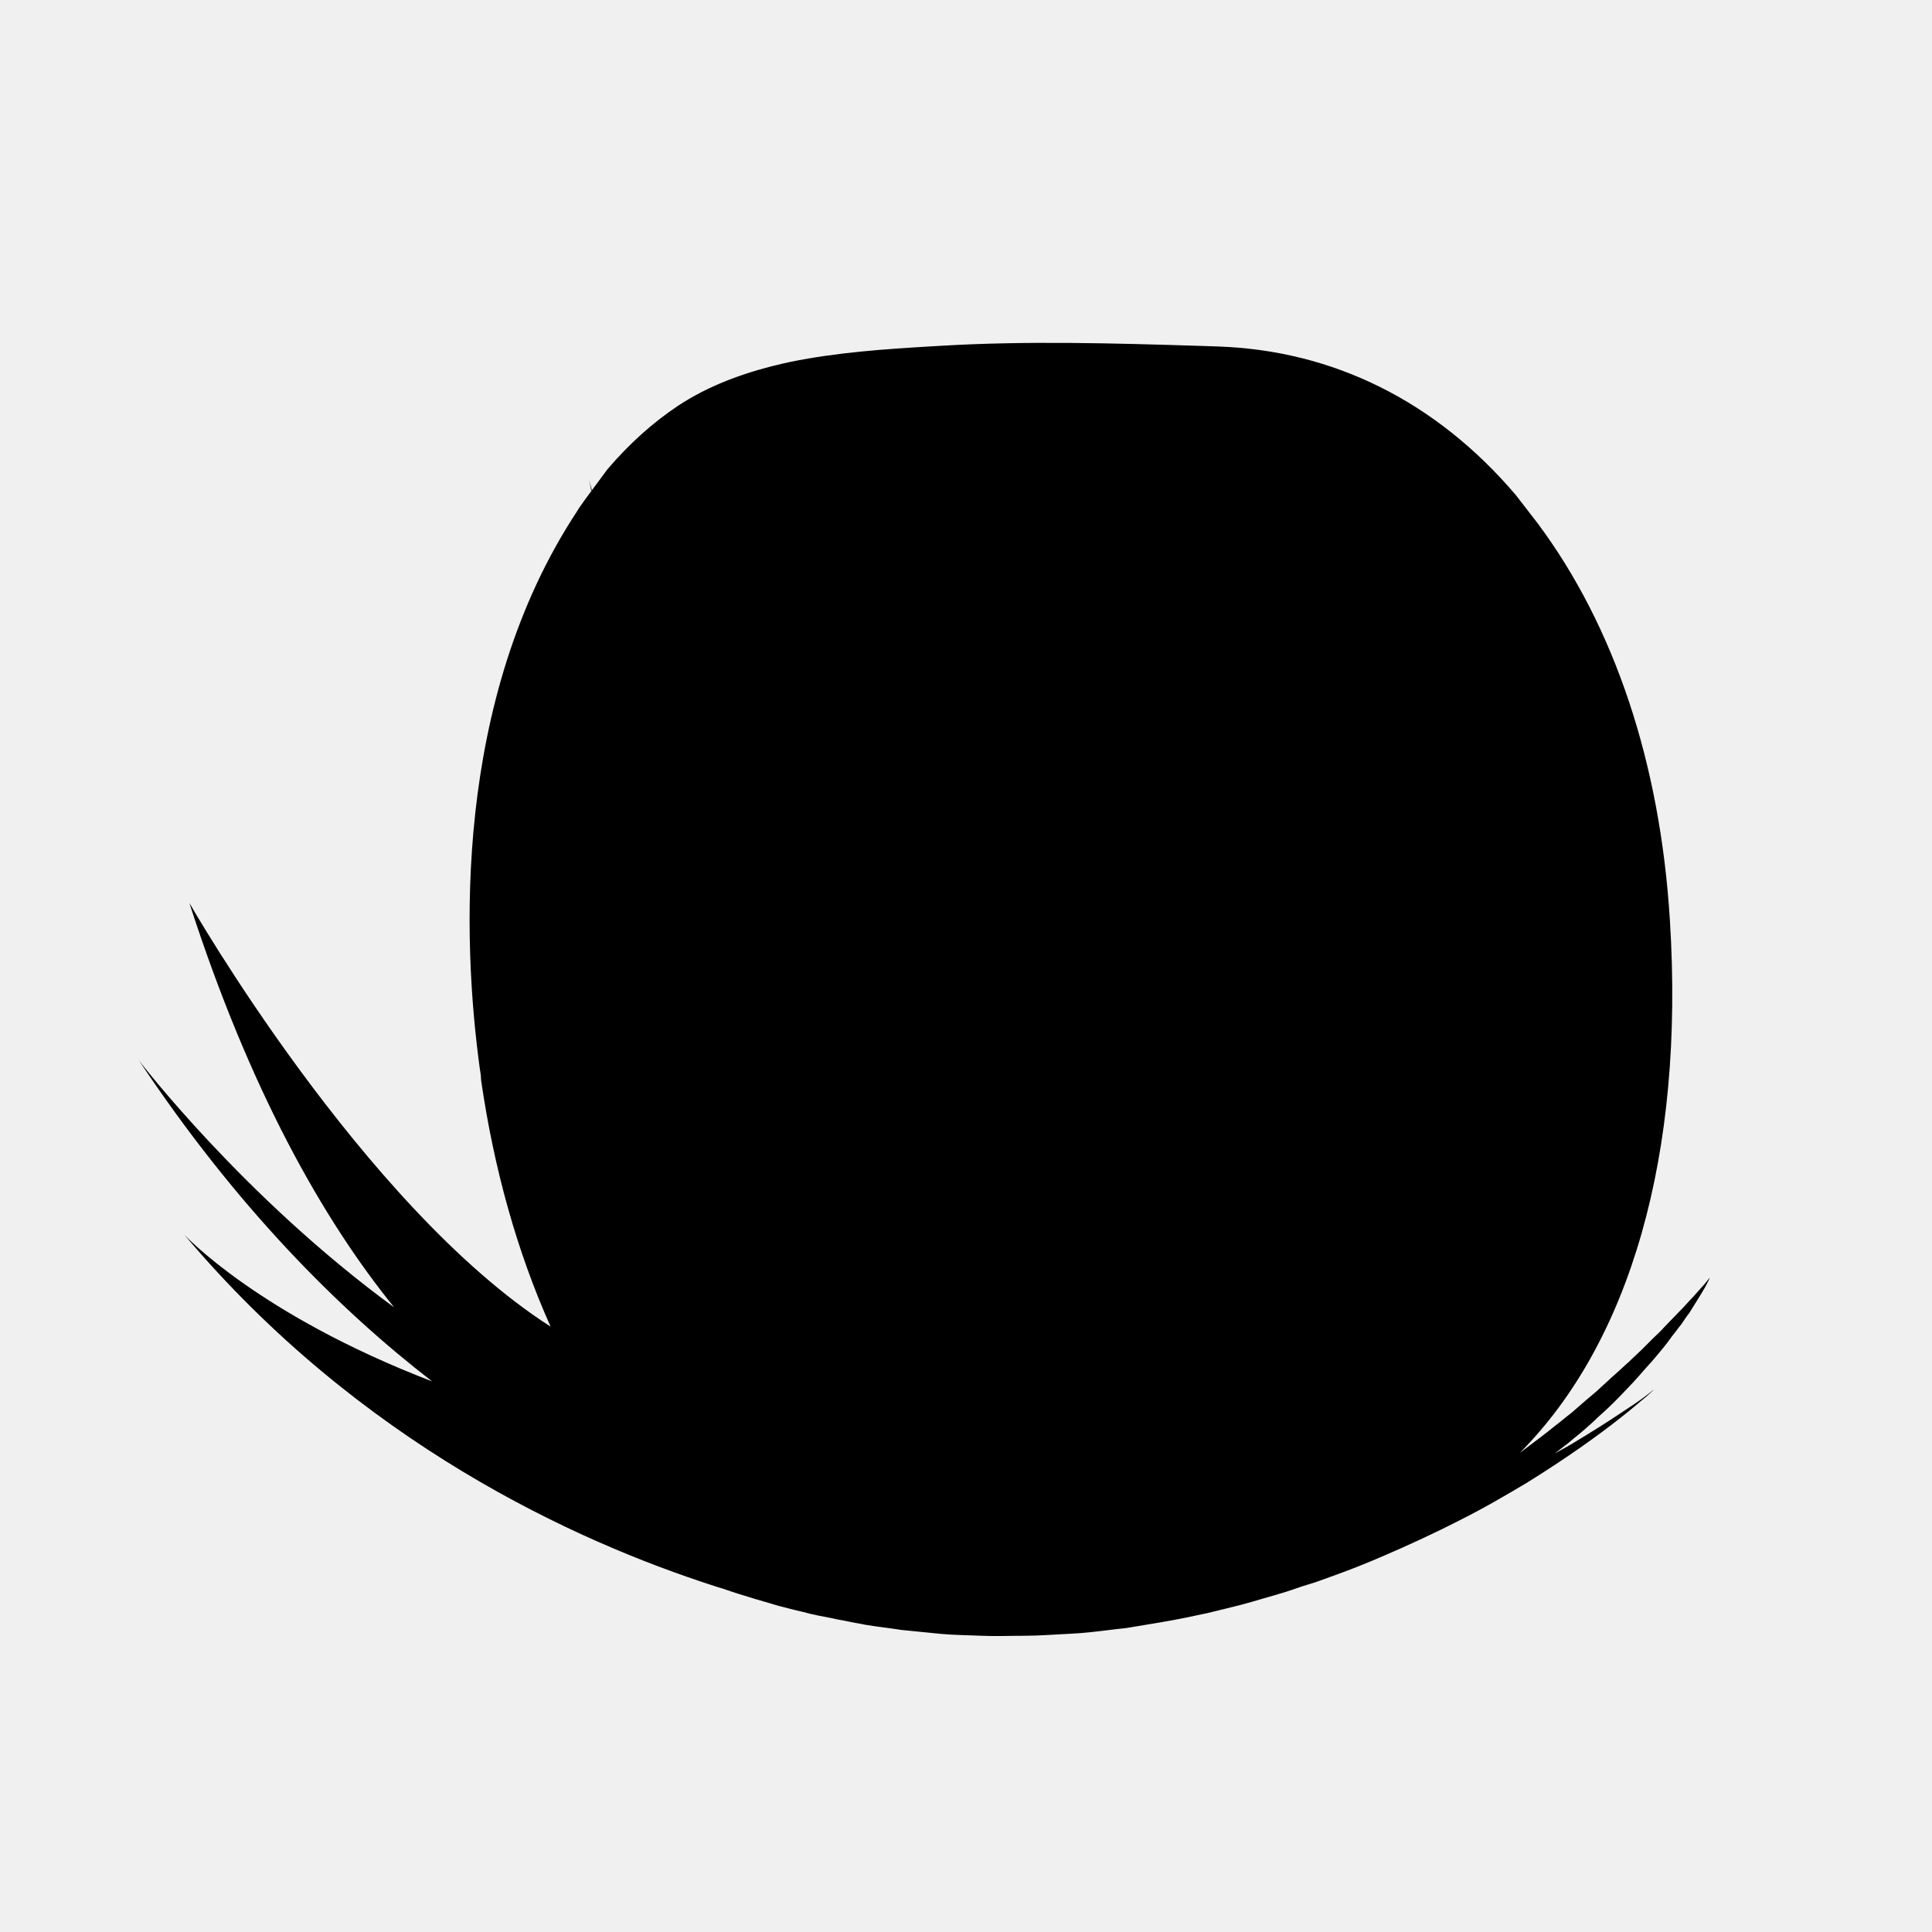
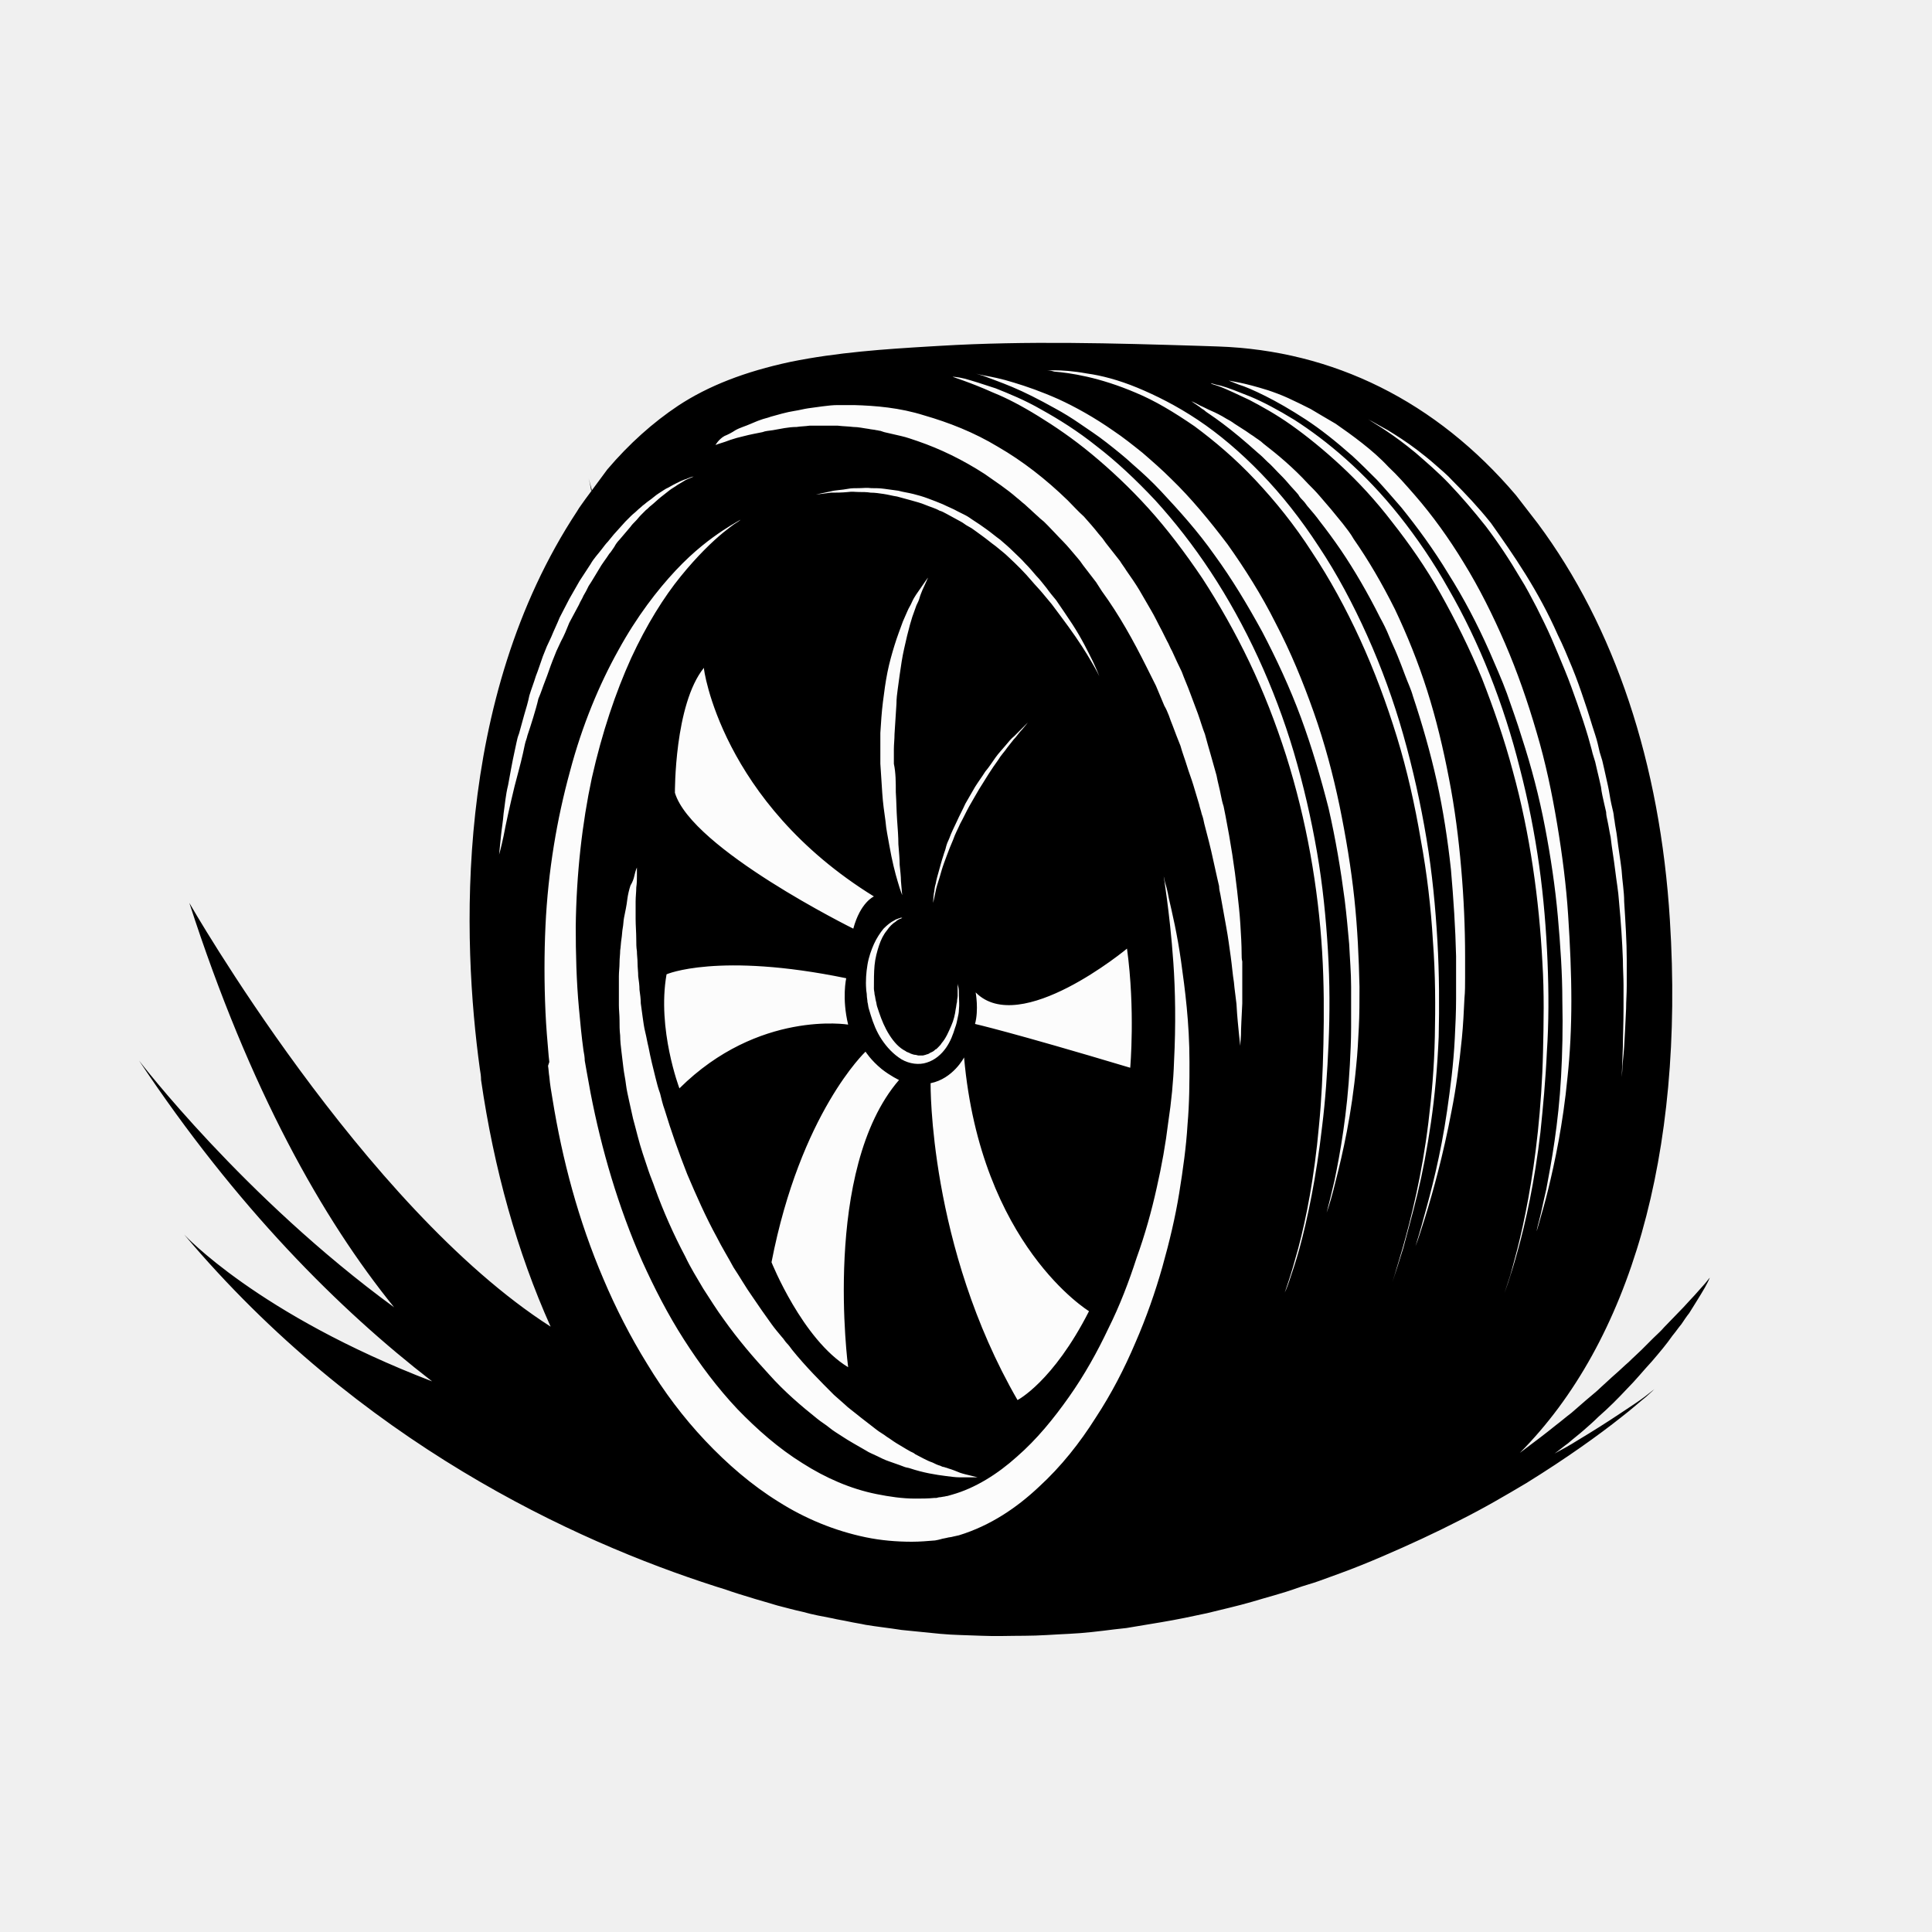
<svg xmlns="http://www.w3.org/2000/svg" version="1.1" x="0px" y="0px" viewBox="0 0 300 300" style="enable-background:new 0 0 300 300;" xml:space="preserve">
  <style type="text/css">
	.st0{display:none;}
	.st1{display:inline;}
	.st2{fill:#3F3F3F;}
	.st3{fill:#FCFCFC;}
	.st4{fill:#FFFFFF;}
</style>
-   <g id="Layer_1" className="st0">
+   <g id="Layer_1" class="st0">
</g>
  <g id="car">
</g>
  <g id="tire">
-     <path id="tire_1_" className="st3" d="M92.5,79.8c-0.4,0.6-0.8,1.2-1.2,1.8c-18.7,28.4-17.2,64.7-14.6,83.9c0.1,0.6,0.2,1.2,0.2,1.7   c2,13.4,5.5,25.9,10.5,37.1c7,19.8,44,44.4,44.9,44.6c0.8,0.2,1.7,0.3,2.5,0.4c1.7,0.3,3.6,0.5,5.4,0.8c1.9,0.2,3.8,0.3,5.9,0.5   c2,0.2,4.1,0.2,6.2,0.3c2.1,0.1,4.3,0,6.5,0c2.2,0,4.4-0.2,6.7-0.3c2.3-0.1,4.5-0.4,6.8-0.7l1.7-0.2l1.7-0.3   c1.2-0.2,2.3-0.4,3.5-0.5c2.3-0.4,4.6-0.9,6.9-1.3c2.3-0.6,4.6-1.1,6.9-1.7c2.3-0.7,4.5-1.2,6.7-2c1.1-0.4,2.2-0.7,3.3-1.1   c1.1-0.4,2.2-0.8,3.2-1.2c2.2-0.8,4.2-1.7,6.3-2.5c4.1-1.7,8-3.6,11.6-5.5c3.7-1.8,7-3.8,10.1-5.7c6.1-3.7,2.3-2.4,1.6-1.7   c-0.7,0.6-0.2-0.9-1-0.2c-0.7,0.6,0.1-0.9-0.7-0.3c-0.8,0.6,0.8-2.1,0-1.5c-1.5,1.3,1.3-2.8-0.2-1.6c-0.3,0.2-0.5,0.4-0.8,0.6   c16.5-16.7,24.8-44.9,22.6-80.2c-1.5-23.6-8.3-44.2-19.9-59.7l-3.3-4.2c-12.1-14.1-27.5-21.8-44.9-22.4l-2.9-0.1   c-12.7-0.4-25.9-0.8-38.9,0l-1.7,0.1c-6.5,0.4-13.9,0.9-20.9,2.3c-6.8,1.4-12.3,3.6-16.9,6.6c-3.8,2.5-7.4,5.8-10.7,9.6 M93,76.7   c0,0,0.2,0.6,0.5,1.7c0,0,0,0-0.1,0.1C93.2,77.3,93,76.7,93,76.7z M173.3,246.6c0.2,0,0.4-0.1,0.6-0.1l-0.2,0L173.3,246.6z" />
+     <path id="tire_1_" class="st3" d="M92.5,79.8c-0.4,0.6-0.8,1.2-1.2,1.8c-18.7,28.4-17.2,64.7-14.6,83.9c0.1,0.6,0.2,1.2,0.2,1.7   c2,13.4,5.5,25.9,10.5,37.1c7,19.8,44,44.4,44.9,44.6c0.8,0.2,1.7,0.3,2.5,0.4c1.7,0.3,3.6,0.5,5.4,0.8c1.9,0.2,3.8,0.3,5.9,0.5   c2,0.2,4.1,0.2,6.2,0.3c2.1,0.1,4.3,0,6.5,0c2.2,0,4.4-0.2,6.7-0.3c2.3-0.1,4.5-0.4,6.8-0.7l1.7-0.2l1.7-0.3   c1.2-0.2,2.3-0.4,3.5-0.5c2.3-0.4,4.6-0.9,6.9-1.3c2.3-0.6,4.6-1.1,6.9-1.7c2.3-0.7,4.5-1.2,6.7-2c1.1-0.4,2.2-0.7,3.3-1.1   c1.1-0.4,2.2-0.8,3.2-1.2c2.2-0.8,4.2-1.7,6.3-2.5c4.1-1.7,8-3.6,11.6-5.5c3.7-1.8,7-3.8,10.1-5.7c6.1-3.7,2.3-2.4,1.6-1.7   c-0.7,0.6-0.2-0.9-1-0.2c-0.7,0.6,0.1-0.9-0.7-0.3c-0.8,0.6,0.8-2.1,0-1.5c-1.5,1.3,1.3-2.8-0.2-1.6c-0.3,0.2-0.5,0.4-0.8,0.6   c16.5-16.7,24.8-44.9,22.6-80.2c-1.5-23.6-8.3-44.2-19.9-59.7l-3.3-4.2c-12.1-14.1-27.5-21.8-44.9-22.4l-2.9-0.1   c-12.7-0.4-25.9-0.8-38.9,0l-1.7,0.1c-6.5,0.4-13.9,0.9-20.9,2.3c-6.8,1.4-12.3,3.6-16.9,6.6c-3.8,2.5-7.4,5.8-10.7,9.6 M93,76.7   c0,0,0.2,0.6,0.5,1.7c0,0,0,0-0.1,0.1C93.2,77.3,93,76.7,93,76.7z M173.3,246.6c0.2,0,0.4-0.1,0.6-0.1l-0.2,0L173.3,246.6z" />
    <path id="tire_2_" d="M90.9,77.5c-0.4,0.6-0.9,1.2-1.3,1.9c-19.3,29.3-17.8,66.8-15.1,86.5c0.1,0.6,0.2,1.2,0.2,1.8   c2,13.8,5.6,26.7,10.8,38.3c-29.2-18.7-56.1-65.8-56.1-65.8c9.4,29.1,20.7,49.1,31.8,62.8c-23.4-17.1-39.6-38.3-39.6-38.3   c15.1,22.7,31,38.6,45.5,49.8c-27.1-10.4-38.5-22.8-38.5-22.8c27.2,32.3,60.6,47.6,82.4,54.6c0,0,0.6,0.2,1.6,0.5   c1.1,0.4,2.7,0.9,4.7,1.5c1,0.3,2.1,0.6,3.4,1c1.2,0.3,2.6,0.7,4,1c1.4,0.4,3,0.7,4.6,1c0.8,0.2,1.6,0.3,2.5,0.5   c0.9,0.2,1.7,0.3,2.6,0.5c1.8,0.3,3.7,0.5,5.6,0.8c1.9,0.2,4,0.4,6,0.6c2.1,0.2,4.2,0.2,6.4,0.3c2.2,0.1,4.4,0,6.7,0   c2.3,0,4.6-0.2,6.9-0.3c2.3-0.1,4.7-0.4,7.1-0.7l1.8-0.2l1.8-0.3c1.2-0.2,2.4-0.4,3.6-0.6c2.4-0.4,4.8-0.9,7.1-1.4   c2.4-0.6,4.7-1.1,7.1-1.8c2.3-0.7,4.7-1.3,6.9-2.1c1.1-0.4,2.3-0.7,3.4-1.1c1.1-0.4,2.2-0.8,3.3-1.2c2.2-0.8,4.4-1.7,6.5-2.6   c4.2-1.8,8.3-3.7,12-5.6c3.8-1.9,7.2-3.9,10.4-5.8c6.3-3.9,11.3-7.5,14.7-10.2c1.7-1.3,3-2.5,3.9-3.2c0.9-0.8,1.3-1.2,1.3-1.2   s-0.5,0.4-1.4,1.1c-0.9,0.7-2.3,1.6-4.1,2.8c-1.8,1.2-4,2.6-6.5,4.1c-1.1,0.7-2.2,1.3-3.5,2c0.7-0.5,1.4-1.1,2.1-1.6   c0.8-0.7,1.6-1.3,2.4-2c0.8-0.7,1.6-1.4,2.3-2.1c1.6-1.4,3-2.8,4.4-4.3c1.4-1.4,2.6-2.9,3.9-4.3c1.2-1.4,2.3-2.7,3.2-4   c0.5-0.6,0.9-1.2,1.4-1.8c0.4-0.6,0.8-1.2,1.2-1.7c0.7-1.1,1.3-2.1,1.8-2.9c1-1.6,1.4-2.6,1.4-2.6s-0.2,0.2-0.5,0.6   c-0.3,0.4-0.8,0.9-1.4,1.6c-0.6,0.7-1.4,1.5-2.2,2.4c-0.9,0.9-1.9,2-3,3.1c-0.5,0.6-1.1,1.1-1.7,1.7c-0.6,0.6-1.2,1.2-1.8,1.8   c-0.6,0.6-1.3,1.2-2,1.9c-0.7,0.6-1.4,1.3-2.1,1.9c-0.7,0.6-1.4,1.3-2.2,2c-0.7,0.7-1.5,1.3-2.3,2c-0.8,0.7-1.5,1.3-2.3,2   c-0.8,0.6-1.6,1.3-2.4,1.9c-1.6,1.3-3.2,2.5-4.8,3.7c-0.3,0.2-0.5,0.4-0.8,0.6c17.1-17.2,25.6-46.3,23.3-82.7   c-1.5-24.4-8.6-45.6-20.5-61.6l-3.4-4.4c-12.4-14.6-28.4-22.5-46.3-23.1l-3-0.1c-13.1-0.4-26.7-0.8-40.1,0l-1.7,0.1   c-6.7,0.4-14.3,0.9-21.6,2.4c-7,1.5-12.7,3.7-17.4,6.8c-3.9,2.6-7.6,5.9-11,9.9 M186.4,63c0.5,0.2,1,0.5,1.7,0.8   c0.7,0.3,1.5,0.7,2.3,1.2c0.4,0.2,0.9,0.5,1.3,0.8c0.5,0.3,0.9,0.6,1.4,0.9c0.5,0.3,1,0.7,1.5,1c0.5,0.4,1.1,0.7,1.6,1.2   c2.2,1.7,4.6,3.7,6.9,6.2c0.6,0.6,1.2,1.2,1.8,1.9c0.6,0.7,1.2,1.4,1.8,2.1c0.6,0.7,1.2,1.5,1.8,2.2c0.6,0.8,1.2,1.5,1.7,2.4   c2.3,3.3,4.4,6.9,6.4,10.9c1.9,4,3.6,8.2,5,12.6c1.4,4.4,2.5,9,3.4,13.7c0.9,4.6,1.5,9.3,1.9,14c0.4,4.6,0.6,9.2,0.6,13.6   c0,1.1,0,2.2,0,3.3c0,1.1,0,2.2-0.1,3.2c-0.1,2.1-0.2,4.2-0.4,6.2c-0.4,4-0.9,7.8-1.6,11.3c-1.3,6.9-2.9,12.6-4.1,16.5   c-0.6,1.9-1.1,3.5-1.5,4.5c-0.4,1-0.5,1.6-0.5,1.6s0.2-0.6,0.5-1.6c0.3-1,0.8-2.6,1.3-4.5c1.1-3.9,2.6-9.6,3.6-16.5   c0.5-3.5,1-7.2,1.2-11.3c0.1-2,0.2-4,0.2-6.2c0-1.1,0-2.1,0-3.2c0-1.1,0-2.2,0-3.3c-0.1-4.4-0.4-8.9-0.8-13.5   c-0.5-4.6-1.2-9.2-2.2-13.7c-1-4.5-2.3-9-3.7-13.2c-0.3-1.1-0.8-2.1-1.2-3.2c-0.4-1.1-0.8-2.1-1.2-3.1c-0.4-1-0.9-2-1.3-3   c-0.4-1-0.9-2-1.4-2.9c-1.9-3.8-4-7.4-6.1-10.5c-1.1-1.6-2.2-3.1-3.3-4.5c-0.5-0.7-1.1-1.4-1.7-2.1c-0.3-0.3-0.5-0.7-0.8-1   c-0.3-0.3-0.6-0.6-0.8-1c-0.5-0.6-1.1-1.2-1.6-1.8c-0.5-0.6-1.1-1.2-1.6-1.7c-0.5-0.5-1-1.1-1.6-1.6c-0.5-0.5-1-1-1.5-1.4   c-2-1.8-3.8-3.3-5.4-4.5c-0.8-0.6-1.5-1.1-2.1-1.5c-0.3-0.2-0.6-0.4-0.8-0.6c-0.3-0.2-0.5-0.3-0.7-0.5c-0.9-0.6-1.3-0.9-1.3-0.9   S185.5,62.5,186.4,63z M162.3,57.5c0.3,0,0.8,0,1.4,0c1.2,0,2.9,0.1,5.1,0.5c2.2,0.3,4.9,1,7.8,2.2c2.9,1.2,6.1,2.8,9.4,5   c3.3,2.2,6.6,5,9.8,8.3c3.2,3.3,6.2,7.1,9,11.4c2.8,4.2,5.3,8.9,7.5,13.8c2.2,4.9,4.1,10.1,5.6,15.4c1.5,5.3,2.7,10.7,3.6,16.1   c0.9,5.4,1.4,10.7,1.7,15.9c0.3,5.2,0.3,10.2,0.2,14.9c-0.2,4.7-0.6,9.2-1.2,13.3c-0.6,4.1-1.3,7.8-2.1,11.1   c-0.8,3.3-1.6,6.1-2.2,8.4c-0.7,2.3-1.3,4.1-1.7,5.3c-0.4,1.2-0.6,1.9-0.6,1.9s0.2-0.7,0.6-1.9c0.4-1.2,0.9-3,1.6-5.3   c1.3-4.6,3-11.3,4-19.5c0.5-4.1,0.9-8.5,1-13.3c0.1-4.7,0.1-9.7-0.3-14.9c-0.3-5.1-0.9-10.4-1.9-15.8c-0.9-5.3-2.1-10.7-3.7-15.9   c-1.6-5.2-3.5-10.3-5.7-15.1c-2.2-4.8-4.7-9.4-7.5-13.6c-2.7-4.2-5.7-7.9-8.8-11.2c-3.1-3.3-6.3-6-9.4-8.3c-3.2-2.2-6.2-4-9.1-5.2   c-2.8-1.2-5.4-2-7.6-2.5c-2.2-0.5-3.9-0.7-5.1-0.8C163.1,57.5,162.6,57.5,162.3,57.5c-0.3,0-0.5,0-0.5,0S162,57.5,162.3,57.5z    M152.8,58.3c1.1,0.2,2.7,0.5,4.6,1.1c2,0.6,4.3,1.4,7,2.6c2.6,1.2,5.5,2.8,8.5,4.9c1.5,1,3,2.2,4.5,3.4c1.5,1.3,3,2.6,4.5,4.1   c3,2.9,5.9,6.4,8.7,10.1c2.7,3.8,5.3,7.9,7.5,12.3c2.3,4.4,4.2,9,5.9,13.8c1.7,4.8,3,9.7,4,14.5c1,4.9,1.8,9.7,2.3,14.4   c0.5,4.7,0.7,9.3,0.8,13.7c0,2.2,0,4.3-0.1,6.3c-0.1,2-0.2,4-0.4,5.9c-0.7,7.6-2.1,13.7-3.2,18c-0.5,2.1-1,3.8-1.4,4.9   c-0.3,1.1-0.5,1.7-0.5,1.7s0.2-0.6,0.5-1.7c0.3-1.1,0.7-2.8,1.2-4.9c0.9-4.3,2-10.5,2.4-18c0.1-1.9,0.2-3.8,0.2-5.9   c0-2,0-4.1,0-6.3c0-2.2-0.2-4.4-0.3-6.6c-0.2-2.2-0.4-4.5-0.7-6.9c-0.6-4.6-1.4-9.4-2.5-14.2c-1.2-4.7-2.6-9.5-4.3-14.1   c-1.7-4.6-3.8-9.1-6-13.3c-2.3-4.2-4.7-8.2-7.4-11.9c-2.6-3.7-5.5-6.9-8.3-9.9c-1.4-1.5-2.8-2.8-4.3-4.1c-1.4-1.3-2.8-2.4-4.2-3.5   c-1.4-1.1-2.8-2-4.1-2.9c-1.3-0.9-2.6-1.7-3.9-2.4c-2.5-1.4-4.7-2.5-6.6-3.3c-1.9-0.8-3.4-1.3-4.4-1.7c-1-0.3-1.6-0.5-1.6-0.5   S151.7,58.1,152.8,58.3z M149.8,58.8c1.1,0.3,2.7,0.8,4.8,1.5c2,0.8,4.5,1.8,7.1,3.3c2.7,1.5,5.6,3.3,8.6,5.7   c3,2.3,6.1,5.2,9.1,8.4c3,3.3,5.9,7,8.6,11.1c5.4,8.2,9.9,17.9,12.9,28c1.5,5.1,2.7,10.3,3.6,15.5c0.9,5.2,1.4,10.3,1.7,15.3   c0.3,5,0.3,9.8,0.1,14.4c-0.2,4.6-0.5,8.9-1,12.9c-0.9,7.9-2.3,14.5-3.5,18.9c-0.6,2.2-1.2,3.9-1.6,5.1c-0.4,1.2-0.7,1.8-0.7,1.8   s0.2-0.6,0.6-1.8c0.4-1.2,0.9-2.9,1.5-5.1c1.2-4.5,2.5-11,3.2-18.9c0.4-4,0.6-8.3,0.7-12.8c0.1-4.6,0.1-9.4-0.2-14.3   c-0.6-9.9-2.4-20.4-5.6-30.5c-1.6-5-3.5-9.9-5.7-14.5c-2.2-4.6-4.7-9-7.3-13c-2.7-4-5.5-7.7-8.4-10.9c-2.9-3.2-5.9-6-8.8-8.4   c-2.9-2.4-5.7-4.3-8.3-5.9c-2.6-1.6-4.9-2.8-6.9-3.6c-2-0.9-3.6-1.5-4.7-1.9c-1.1-0.4-1.7-0.6-1.7-0.6S148.6,58.5,149.8,58.8z    M112.5,67.7c0.5-0.2,1.1-0.5,1.7-0.9c0.7-0.4,1.5-0.6,2.4-1c0.5-0.2,0.9-0.4,1.5-0.6c0.5-0.2,1.1-0.3,1.6-0.5   c1.1-0.3,2.4-0.7,3.7-0.9c0.7-0.1,1.4-0.3,2.1-0.4c0.7-0.1,1.5-0.2,2.2-0.3c0.8-0.1,1.6-0.2,2.4-0.2c0.8,0,1.6,0,2.5,0   c3.4,0.1,7.1,0.4,10.9,1.6c3.8,1.1,7.7,2.6,11.5,4.9c3.8,2.2,7.4,5,10.8,8.3c0.8,0.8,1.6,1.7,2.5,2.5c0.8,0.9,1.6,1.8,2.3,2.7   l0.6,0.7l0.5,0.7l1.1,1.4l1.1,1.4c0.3,0.5,0.7,1,1,1.5c0.7,1,1.4,2,2,3c0.6,1,1.2,2.1,1.8,3.1c0.6,1,1.1,2.1,1.7,3.2l0.8,1.6   c0.3,0.5,0.5,1.1,0.8,1.6c0.5,1.1,1,2.2,1.5,3.2c0.4,1.1,0.9,2.2,1.3,3.3c0.2,0.5,0.4,1.1,0.6,1.6c0.2,0.5,0.4,1.1,0.6,1.6   c0.4,1.1,0.7,2.2,1.1,3.2c0.3,1.1,0.6,2.2,0.9,3.2c0.3,1.1,0.6,2.1,0.9,3.2c0.2,1.1,0.5,2.1,0.7,3.2c0.1,0.5,0.2,1,0.4,1.6   c0.1,0.5,0.2,1,0.3,1.5c0.8,4.1,1.4,8,1.8,11.6c0.2,1.8,0.4,3.5,0.5,5.2c0.1,1.6,0.2,3.2,0.2,4.7c0,0.4,0,0.7,0.1,1.1   c0,0.4,0,0.7,0,1c0,0.7,0,1.3,0,2c0,1.3,0,2.4,0,3.5c-0.1,2.1-0.2,3.8-0.2,4.9c-0.1,1.1-0.1,1.7-0.1,1.7s-0.1-0.6-0.2-1.7   c-0.1-1.1-0.3-2.8-0.4-4.8c-0.1-1-0.3-2.2-0.4-3.4c-0.2-1.2-0.3-2.6-0.5-4c-0.2-1.4-0.4-3-0.7-4.6c-0.3-1.6-0.6-3.3-0.9-5   c-0.1-0.4-0.2-0.9-0.2-1.3c-0.1-0.4-0.2-0.9-0.3-1.3c-0.2-0.9-0.4-1.8-0.6-2.7c-0.4-1.9-0.9-3.8-1.4-5.7c-0.1-0.5-0.2-1-0.4-1.5   c-0.1-0.5-0.3-1-0.4-1.5c-0.3-1-0.6-2-0.9-3c-0.3-1-0.7-2-1-3c-0.3-1-0.7-2-1-3.1c-0.4-1-0.8-2-1.2-3.1c-0.2-0.5-0.4-1-0.6-1.6   c-0.2-0.5-0.4-1-0.7-1.5c-0.4-1-0.9-2.1-1.3-3.1c-0.5-1-1-2-1.5-3c-2-4-4.2-8-6.9-11.7c-0.3-0.5-0.6-0.9-0.9-1.4l-1-1.3l-1-1.3   l-0.5-0.7l-0.5-0.6c-0.7-0.8-1.4-1.7-2.2-2.5c-0.8-0.8-1.5-1.6-2.3-2.4l-0.6-0.6l-0.6-0.5c-0.4-0.4-0.8-0.7-1.2-1.1   c-0.4-0.4-0.8-0.7-1.2-1.1c-0.4-0.3-0.8-0.7-1.2-1c-1.6-1.4-3.3-2.5-5-3.7c-3.4-2.2-6.9-3.9-10.4-5.1c-0.9-0.3-1.7-0.6-2.6-0.8   c-0.9-0.2-1.7-0.4-2.6-0.6l-0.6-0.2c-0.2,0-0.4-0.1-0.6-0.1c-0.4-0.1-0.8-0.1-1.2-0.2c-0.8-0.1-1.6-0.3-2.4-0.3   c-0.8-0.1-1.6-0.1-2.4-0.2c-0.4,0-0.8,0-1.1,0c-0.4,0-0.7,0-1.1,0c-0.7,0-1.5,0-2.2,0c-0.7,0.1-1.4,0.1-2,0.2   c-1.3,0-2.5,0.3-3.7,0.5c-0.6,0.1-1.1,0.1-1.6,0.3c-0.5,0.1-1,0.2-1.5,0.3c-0.5,0.1-0.9,0.2-1.3,0.3c-0.4,0.1-0.8,0.2-1.2,0.3   c-0.7,0.2-1.3,0.4-1.8,0.6c-1,0.3-1.5,0.5-1.5,0.5S111.6,68.2,112.5,67.7z M131.7,212.3c-7.1-4.3-11.9-16.3-11.9-16.3   c4.5-23.2,14.6-32.7,14.6-32.7s0.8,1.3,2.5,2.7c1.4,1.1,2.7,1.7,2.7,1.7C127.6,181.6,131.7,212.3,131.7,212.3z M131.4,151.9   c0,0-0.7,3.1,0.3,7.2c0,0-13.9-2.3-26.2,9.9c0,0-3.5-9.2-2-17.7C103.4,151.3,111.5,147.8,131.4,151.9z M136.9,161.4   c-0.8-1.2-1.3-2.5-1.7-3.8c-0.1-0.3-0.2-0.7-0.3-1c-0.1-0.3-0.1-0.7-0.2-1c0-0.3-0.1-0.7-0.1-1c0-0.4-0.1-0.7-0.1-1   c-0.1-1.3,0-2.6,0.2-3.8c0.2-1.2,0.6-2.3,1-3.2c0.4-0.9,1-1.8,1.5-2.4c0.6-0.6,1.1-1,1.7-1.3c0.1-0.1,0.2-0.1,0.4-0.2   c0.1,0,0.2-0.1,0.3-0.1c0.1,0,0.2-0.1,0.3-0.1c0.1,0,0.2,0,0.2,0c0.3,0,0.5-0.1,0.5-0.1s-0.2,0-0.4,0.1c-0.1,0-0.2,0-0.2,0.1   c-0.1,0-0.2,0.1-0.3,0.1c-0.2,0.1-0.4,0.2-0.6,0.4c-0.5,0.3-1,0.8-1.4,1.4c-0.5,0.6-0.9,1.4-1.2,2.3c-0.3,0.9-0.6,2-0.7,3.1   c-0.1,1.1-0.1,2.3-0.1,3.6c0,0.3,0.1,0.6,0.1,0.9c0.1,0.3,0.1,0.6,0.2,1c0.1,0.3,0.1,0.6,0.2,0.9c0.1,0.3,0.2,0.6,0.3,0.9   c0.4,1.2,0.9,2.4,1.6,3.5c0.7,1.1,1.5,2,2.5,2.5c0.2,0.2,0.5,0.2,0.8,0.4c0.3,0.1,0.5,0.2,0.8,0.2l0.4,0.1l0.4,0l0.2,0l0,0   c0,0,0,0,0,0l0,0l0.1,0l0.4-0.1c0.2-0.1,0.5-0.1,0.7-0.3c0.2-0.1,0.5-0.2,0.7-0.4c0.1-0.1,0.2-0.2,0.3-0.2l0.3-0.3   c0.2-0.2,0.4-0.4,0.5-0.6c0.7-0.8,1.1-1.8,1.5-2.7c0.4-0.9,0.6-1.8,0.7-2.6c0.1-0.4,0.1-0.8,0.2-1.1c0-0.4,0.1-0.7,0.1-1   c0-0.3,0-0.6,0-0.8c0-0.2,0-0.4,0-0.6c0-0.3,0-0.5,0-0.5s0,0.2,0.1,0.5c0.1,0.3,0.1,0.8,0.1,1.4c0,0.6,0.1,1.3,0,2.2   c0,0.4-0.1,0.9-0.2,1.3c-0.1,0.5-0.2,1-0.4,1.5c-0.3,1-0.7,2.1-1.4,3.1c-0.7,1-1.7,1.9-3,2.3c-1.2,0.4-2.7,0.2-3.9-0.5   C138.7,163.7,137.7,162.6,136.9,161.4z M139.1,123c0.1,1.5,0.1,2.9,0.2,4.3c0.1,1.4,0.2,2.6,0.2,3.8c0.1,1.2,0.2,2.3,0.2,3.2   c0.1,1,0.2,1.8,0.2,2.5c0.1,1.4,0.2,2.2,0.2,2.2s-0.3-0.7-0.7-2.1c-0.4-1.3-0.9-3.3-1.3-5.6c-0.2-1.2-0.5-2.5-0.6-3.8   c-0.2-1.4-0.4-2.8-0.5-4.3c-0.1-1.5-0.2-3.1-0.3-4.6c0-1.6,0-3.2,0-4.8c0.1-1.6,0.2-3.2,0.4-4.8c0.2-1.6,0.4-3.1,0.7-4.6   c0.3-1.5,0.7-2.9,1.1-4.2c0.4-1.3,0.9-2.6,1.3-3.7c0.2-0.5,0.5-1.1,0.7-1.6c0.2-0.5,0.5-0.9,0.7-1.4c0.4-0.9,0.9-1.5,1.3-2.1   c0.4-0.6,0.7-1,0.9-1.3c0.2-0.3,0.3-0.4,0.3-0.4s-0.3,0.7-0.9,2c-0.1,0.3-0.3,0.7-0.4,1.1c-0.1,0.4-0.3,0.8-0.5,1.2   c-0.2,0.5-0.3,0.9-0.5,1.4c-0.2,0.5-0.3,1-0.5,1.6c-0.3,1.1-0.6,2.3-0.9,3.7c-0.3,1.3-0.5,2.7-0.7,4.1c-0.1,0.7-0.2,1.5-0.3,2.2   c-0.1,0.7-0.2,1.5-0.2,2.3c-0.1,1.5-0.2,3.1-0.3,4.7c0,0.8-0.1,1.6-0.1,2.3c0,0.8,0,1.6,0,2.3C139.1,120,139.1,121.5,139.1,123z    M148,130.4c-0.4,0.9-0.7,1.7-1,2.5c-0.3,0.8-0.6,1.6-0.8,2.3c-0.2,0.7-0.4,1.4-0.6,2c-0.2,0.6-0.3,1.1-0.4,1.6   c-0.2,0.9-0.3,1.4-0.3,1.4s0-0.5,0.1-1.4c0.1-0.4,0.1-1,0.3-1.6c0.1-0.6,0.3-1.3,0.5-2c0.2-0.7,0.4-1.5,0.7-2.4   c0.1-0.4,0.3-0.8,0.4-1.3c0.1-0.4,0.3-0.9,0.5-1.3c0.3-0.9,0.8-1.8,1.2-2.7c0.4-0.9,0.9-1.8,1.3-2.7c0.5-0.9,1-1.7,1.5-2.6   c0.5-0.8,1.1-1.6,1.6-2.4c0.6-0.7,1.1-1.5,1.6-2.2c0.5-0.7,1.1-1.3,1.5-1.8c0.5-0.6,0.9-1.1,1.4-1.5c0.4-0.4,0.8-0.8,1.1-1.1   c0.6-0.6,1-1,1-1s-0.3,0.4-0.9,1.1c-0.3,0.3-0.6,0.7-1,1.2c-0.4,0.4-0.8,1-1.3,1.6c-0.4,0.6-1,1.2-1.4,1.9c-0.5,0.7-1,1.4-1.5,2.2   c-0.5,0.8-1,1.6-1.5,2.4c-0.5,0.9-1,1.7-1.5,2.6c-0.5,0.9-0.9,1.8-1.4,2.7C148.8,128.6,148.3,129.5,148,130.4z M156.6,86.5   c-0.6-0.6-1.3-1.1-2-1.7c-0.7-0.5-1.4-1.1-2.1-1.6l-1.1-0.8c-0.4-0.3-0.7-0.5-1.1-0.7c-0.4-0.2-0.7-0.5-1.1-0.7   c-0.4-0.2-0.7-0.4-1.1-0.6c-0.4-0.2-0.7-0.4-1.1-0.6c-0.4-0.2-0.7-0.4-1.1-0.5c-0.7-0.4-1.5-0.6-2.2-0.9c-0.7-0.3-1.5-0.5-2.2-0.7   c-0.7-0.2-1.5-0.4-2.2-0.6c-0.7-0.1-1.4-0.3-2.1-0.4c-0.7-0.1-1.3-0.2-2-0.2c-0.6-0.1-1.2-0.1-1.8-0.1c-0.6,0-1.1-0.1-1.7,0   c-1,0.1-1.9,0.1-2.7,0.1c-1.5,0.2-2.3,0.3-2.3,0.3s0.8-0.2,2.3-0.5c0.7-0.2,1.7-0.2,2.7-0.4c0.5-0.1,1.1-0.1,1.7-0.1   c0.6,0,1.2-0.1,1.9,0c0.6,0,1.3,0,2,0.1c0.7,0.1,1.4,0.2,2.2,0.3c0.7,0.2,1.5,0.3,2.3,0.5c0.8,0.2,1.5,0.4,2.3,0.7   c0.8,0.3,1.6,0.6,2.3,0.9c0.8,0.4,1.6,0.7,2.3,1.1c0.4,0.2,0.8,0.4,1.2,0.6c0.4,0.2,0.8,0.5,1.1,0.7c0.8,0.5,1.5,1,2.2,1.5   c0.7,0.5,1.4,1.1,2.1,1.6c0.7,0.6,1.4,1.2,2,1.8c0.6,0.6,1.3,1.2,1.9,1.9c0.6,0.6,1.2,1.3,1.7,1.9c0.6,0.6,1.1,1.3,1.6,1.9   c0.5,0.7,1,1.3,1.5,1.9c0.9,1.3,1.7,2.5,2.5,3.7c1.5,2.3,2.5,4.4,3.2,5.8c0.7,1.5,1,2.3,1,2.3s-0.1-0.2-0.3-0.6   c-0.2-0.4-0.5-0.9-0.9-1.6c-0.8-1.4-2-3.3-3.6-5.5c-0.8-1.1-1.7-2.3-2.6-3.5c-0.5-0.6-1-1.2-1.5-1.8c-0.5-0.6-1.1-1.2-1.6-1.8   C159.1,88.9,157.9,87.7,156.6,86.5z M135.7,139.2c0,0-2.1,0.9-3.2,5c0,0-25.1-12.4-27.7-21.1c0,0-0.1-13.7,4.5-19.4   C109.2,103.6,111.9,124.5,135.7,139.2z M98.5,136c0.2-0.9,0.4-1.3,0.4-1.3s0,0.5,0,1.4c0,0.5,0,1-0.1,1.7c0,0.7-0.1,1.4-0.1,2.2   c0,0.8,0,1.7,0,2.7c0,1,0.1,2.1,0.1,3.2c0,0.6,0,1.2,0.1,1.8c0,0.6,0.1,1.2,0.1,1.9c0,0.6,0.1,1.3,0.1,2c0.1,0.7,0.2,1.4,0.2,2.1   c0.1,0.7,0.2,1.4,0.2,2.1c0.1,0.7,0.2,1.5,0.3,2.2c0.1,0.7,0.2,1.5,0.4,2.3c0.2,0.8,0.3,1.5,0.5,2.3c0.3,1.6,0.7,3.2,1.1,4.8   c0.2,0.8,0.4,1.6,0.7,2.4c0.2,0.8,0.4,1.7,0.7,2.5c1,3.3,2.2,6.7,3.5,10c1.4,3.3,2.9,6.7,4.6,9.8c0.8,1.6,1.8,3.2,2.6,4.7   c1,1.5,1.9,3.1,2.9,4.5c1,1.5,2,2.9,3,4.3c0.5,0.7,1.1,1.4,1.6,2c0.3,0.3,0.5,0.7,0.8,1c0.3,0.3,0.5,0.6,0.8,1   c2.1,2.6,4.4,4.9,6.5,7c0.6,0.5,1.1,1,1.7,1.5c0.5,0.5,1.1,0.9,1.7,1.4c1.1,0.9,2.2,1.7,3.2,2.5c0.5,0.4,1.1,0.7,1.6,1.1   c0.5,0.3,1,0.7,1.5,1c0.5,0.3,1,0.6,1.5,0.9c0.2,0.1,0.5,0.3,0.7,0.4c0.2,0.1,0.5,0.2,0.7,0.4c1,0.5,1.8,1,2.7,1.3   c0.4,0.2,0.8,0.4,1.2,0.5c0.2,0.1,0.4,0.2,0.6,0.2c0.2,0.1,0.4,0.1,0.6,0.2c0.7,0.2,1.4,0.5,1.9,0.7c0.6,0.2,1.1,0.3,1.5,0.4   c0.8,0.2,1.2,0.3,1.2,0.3s-0.4,0-1.3,0c-0.4,0-0.9,0-1.5,0c-0.6,0-1.3-0.1-2.1-0.2c-1.6-0.2-3.5-0.5-5.6-1.2   c-0.3-0.1-0.5-0.1-0.8-0.2c-0.3-0.1-0.5-0.2-0.8-0.3c-0.6-0.2-1.1-0.4-1.7-0.6c-0.6-0.2-1.2-0.5-1.8-0.8c-0.6-0.3-1.2-0.5-1.8-0.9   c-1.2-0.7-2.5-1.4-3.7-2.2c-0.6-0.4-1.3-0.8-1.9-1.3c-0.6-0.5-1.3-0.9-1.9-1.4c-2.5-2-5.1-4.2-7.5-6.9c-2.4-2.6-4.8-5.4-7-8.5   c-1.1-1.5-2.1-3.1-3.2-4.8c-1-1.7-2-3.3-2.8-5c-1.8-3.4-3.4-7-4.7-10.6c-0.3-0.9-0.7-1.8-1-2.7c-0.3-0.9-0.6-1.8-0.9-2.7   c-0.6-1.8-1-3.6-1.5-5.4c-0.2-0.9-0.4-1.8-0.6-2.7c-0.2-0.9-0.4-1.8-0.5-2.6c-0.1-0.9-0.3-1.7-0.4-2.6c-0.1-0.9-0.2-1.7-0.3-2.5   c-0.1-0.8-0.2-1.7-0.2-2.5c-0.1-0.8-0.1-1.6-0.1-2.4c0-0.8-0.1-1.6-0.1-2.3c0-0.8,0-1.5,0-2.3c0-0.7,0-1.5,0-2.2   c0-0.7,0.1-1.4,0.1-2.1c0-0.7,0.1-1.3,0.1-1.9c0.1-0.6,0.1-1.2,0.2-1.8c0.1-0.6,0.1-1.2,0.2-1.7c0.1-0.5,0.1-1.1,0.2-1.6   c0.2-1,0.4-1.9,0.5-2.8c0.1-0.8,0.3-1.6,0.5-2.2C98.2,137,98.4,136.5,98.5,136z M144.5,168.2c3.5-0.7,5.2-4,5.2-4   c2.6,29.2,19.4,39.4,19.4,39.4c-5.6,11-11.1,13.8-11.1,13.8C144.2,193.5,144.5,168.2,144.5,168.2z M151.4,159   c0.6-2.2,0.1-4.9,0.1-4.9c6.9,7,23.5-6.8,23.5-6.8c1.3,9.5,0.5,18.5,0.5,18.5C156.8,160.2,151.4,159,151.4,159z M91.4,74.3   c0,0,0.2,0.6,0.5,1.8c0,0,0,0-0.1,0.1C91.6,74.9,91.4,74.3,91.4,74.3z M82.8,111.4c-0.3,1-0.6,1.9-0.9,2.8   c-0.1,0.5-0.3,0.9-0.4,1.4c-0.1,0.5-0.2,0.9-0.3,1.4c-0.4,1.8-0.9,3.5-1.3,5.1c-0.4,1.6-0.7,3-1,4.3c-0.3,1.3-0.5,2.4-0.7,3.4   c-0.4,1.9-0.7,2.9-0.7,2.9s0.1-1.1,0.3-3c0.1-1,0.3-2.1,0.4-3.4c0.2-1.3,0.3-2.8,0.7-4.4c0.3-1.6,0.6-3.4,1-5.2   c0.1-0.5,0.2-0.9,0.3-1.4c0.1-0.5,0.2-0.9,0.4-1.4c0.3-1,0.5-1.9,0.8-2.9c0.3-1,0.6-2,0.8-3c0.3-1,0.7-2,1-3c0.4-1,0.7-2,1.1-3.1   c0.2-0.5,0.4-1,0.6-1.5l0.7-1.5c0.4-1,0.9-2,1.3-3c0.5-1,1-1.9,1.5-2.9c0.3-0.5,0.5-0.9,0.8-1.4l0.4-0.7l0.4-0.7   c0.6-0.9,1.1-1.7,1.7-2.6c0.5-0.9,1.2-1.6,1.8-2.4c0.3-0.4,0.6-0.8,0.9-1.1c0.3-0.4,0.6-0.7,0.9-1.1c0.6-0.7,1.2-1.3,1.8-2   c0.3-0.3,0.6-0.6,0.9-0.9c0.3-0.3,0.6-0.5,0.9-0.8c0.3-0.3,0.6-0.5,0.9-0.8c0.3-0.2,0.6-0.5,0.9-0.7c0.6-0.4,1.1-0.9,1.6-1.2   c0.5-0.3,1-0.7,1.5-0.9c0.5-0.3,0.9-0.5,1.3-0.7c0.4-0.2,0.8-0.4,1.1-0.5c0.3-0.1,0.6-0.2,0.8-0.3c0.5-0.2,0.7-0.2,0.7-0.2   s-0.2,0.1-0.7,0.3c-0.2,0.1-0.5,0.2-0.8,0.4c-0.3,0.2-0.7,0.4-1,0.6c-0.4,0.3-0.8,0.5-1.2,0.8c-0.4,0.3-0.9,0.7-1.4,1.1   c-0.5,0.4-1,0.9-1.5,1.3c-0.3,0.2-0.5,0.5-0.8,0.7c-0.3,0.3-0.5,0.5-0.8,0.8c-0.3,0.3-0.5,0.6-0.8,0.9c-0.3,0.3-0.6,0.6-0.8,0.9   c-0.5,0.6-1.1,1.3-1.7,2c-0.3,0.3-0.6,0.7-0.8,1.1c-0.3,0.4-0.5,0.8-0.8,1.1c-0.5,0.8-1.1,1.5-1.6,2.4c-0.5,0.8-1,1.7-1.6,2.6   L91,91.8l-0.4,0.7c-0.2,0.5-0.5,0.9-0.7,1.4c-0.5,0.9-1,1.9-1.5,2.8c-0.4,1-0.8,2-1.3,2.9l-0.7,1.5c-0.2,0.5-0.4,1-0.6,1.5   c-0.4,1-0.7,2-1.1,3c-0.4,1-0.7,2-1.1,2.9C83.4,109.4,83.1,110.4,82.8,111.4z M85.3,164.9l-0.1-0.9c-0.2-2.3-0.4-4.6-0.5-6.9   c-0.2-4.5-0.2-9,0-13.3c0.4-8.6,1.8-16.7,3.8-24c1.9-7.2,4.6-13.6,7.5-18.8c2.9-5.3,6.1-9.4,8.9-12.4c2.9-3.1,5.5-5,7.3-6.2   c0.9-0.6,1.6-1,2.1-1.3c0.5-0.3,0.7-0.4,0.7-0.4s-0.2,0.2-0.7,0.5c-0.5,0.3-1.1,0.8-2,1.5c-1.7,1.4-4,3.6-6.6,6.8   c-2.6,3.2-5.3,7.5-7.7,12.7c-2.4,5.3-4.5,11.5-6.1,18.6c-1.5,7-2.4,14.9-2.5,23.1c0,4.1,0.1,8.4,0.5,12.7c0.2,2.2,0.4,4.3,0.7,6.5   c0.1,0.5,0.2,1.1,0.2,1.6c0.1,0.6,0.2,1.1,0.3,1.7c0.2,1.1,0.4,2.2,0.6,3.3c1.7,8.8,4.3,17.7,8,26.1c1.9,4.2,4,8.3,6.5,12.2   c2.5,3.9,5.2,7.5,8.3,10.8c3.1,3.2,6.4,6.1,10.1,8.4c3.6,2.3,7.5,4,11.5,4.8c2,0.4,4,0.7,6,0.7c1,0,2,0,3-0.1l0.2,0l0.1,0   c0,0,0.1,0,0,0l0.4-0.1c0.3,0,0.6-0.1,0.7-0.1c0.2,0,0.4-0.1,0.6-0.1l0.7-0.2c3.6-1,7.1-3.2,10.1-5.9c3.1-2.7,5.7-5.9,8.1-9.3   c2.4-3.4,4.4-7,6.1-10.6c1.8-3.6,3.2-7.3,4.4-11c1.3-3.6,2.3-7.2,3.1-10.8c0.8-3.5,1.4-6.9,1.8-10.2c0.5-3.3,0.8-6.4,0.9-9.4   c0.3-5.9,0.2-11.1-0.1-15.4c-0.3-4.3-0.7-7.6-1-9.9c-0.3-2.3-0.5-3.5-0.5-3.5s0.1,0.3,0.2,0.9c0.2,0.6,0.4,1.4,0.6,2.5   c0.5,2.2,1.3,5.5,1.9,9.8c0.6,4.3,1.3,9.5,1.3,15.6c0,3,0,6.3-0.3,9.7c-0.2,3.4-0.7,7-1.3,10.7c-0.6,3.7-1.5,7.5-2.6,11.4   c-1.1,3.9-2.5,7.9-4.2,11.8c-1.7,4-3.7,7.9-6.2,11.7c-2.4,3.8-5.3,7.5-8.8,10.7c-3.4,3.2-7.5,6-12.4,7.5l-0.9,0.2   c-0.3,0.1-0.7,0.1-1,0.2c-0.4,0.1-0.6,0.1-0.9,0.2l-0.4,0.1l-0.5,0.1c-1.2,0.1-2.4,0.2-3.6,0.2c-2.4,0-4.8-0.2-7.2-0.7   c-4.8-1-9.4-2.9-13.5-5.5c-4.2-2.6-8-5.9-11.4-9.5c-3.4-3.6-6.4-7.6-9-11.9c-2.6-4.2-4.9-8.7-6.8-13.2c-3.9-9.1-6.4-18.6-7.9-27.9   c-0.2-1.2-0.4-2.3-0.5-3.5c-0.1-0.6-0.1-1.1-0.2-1.7L85.3,164.9z M174.2,249.5c0.2,0,0.4-0.1,0.6-0.1l-0.2,0L174.2,249.5z    M235.7,194.1c-0.6,2.2-1.1,3.8-1.5,5c-0.4,1.1-0.6,1.7-0.6,1.7s0.2-0.6,0.6-1.8c0.4-1.1,0.8-2.8,1.4-5c1.1-4.3,2.4-10.7,3.2-18.3   c0.4-3.8,0.7-8,0.8-12.4c0.1-4.4,0.2-9.1-0.1-13.9c-0.5-9.6-1.9-19.9-4.6-29.7c-1.3-4.9-3-9.8-4.8-14.4c-1.9-4.6-4.1-9-6.4-13.1   c-2.3-4.1-4.9-7.8-7.5-11.1c-2.6-3.4-5.3-6.3-8-8.8c-2.7-2.5-5.3-4.6-7.7-6.3c-2.4-1.7-4.6-2.9-6.5-3.9c-1.9-0.9-3.4-1.6-4.4-2   c-0.5-0.2-0.9-0.3-1.2-0.4c-0.3-0.1-0.4-0.2-0.4-0.2s0.1,0,0.4,0.1c0.3,0.1,0.7,0.2,1.2,0.3c1.1,0.3,2.6,0.9,4.6,1.7   c1.9,0.8,4.2,2,6.8,3.6c2.5,1.6,5.2,3.6,8,6.1c2.8,2.5,5.6,5.4,8.3,8.8c2.7,3.4,5.3,7.2,7.6,11.3c4.8,8.3,8.6,17.9,11.1,27.9   c1.3,5,2.3,10.1,3,15.1c0.7,5,1.1,10,1.3,14.9c0.2,4.8,0.2,9.5-0.1,14c-0.2,4.4-0.6,8.6-1,12.5   C238.3,183.5,236.9,189.8,235.7,194.1z M243.4,167.3c-0.7,7.3-2,13.3-3,17.4c-0.5,2.1-1,3.7-1.3,4.8c-0.3,1.1-0.5,1.7-0.5,1.7   s0.1-0.6,0.4-1.7c0.3-1.1,0.6-2.7,1.1-4.8c0.8-4.2,1.9-10.2,2.3-17.5c0.2-3.6,0.3-7.6,0.2-11.8c0-4.2-0.3-8.6-0.7-13.1   c-0.4-4.5-1.1-9.2-2-13.9c-0.9-4.7-2.1-9.3-3.6-13.9c-0.7-2.3-1.5-4.5-2.3-6.8c-0.8-2.2-1.8-4.4-2.7-6.5c-1.9-4.3-4-8.3-6.4-12.1   c-2.3-3.8-4.8-7.2-7.3-10.3c-1.3-1.5-2.6-3-3.8-4.3c-1.3-1.3-2.6-2.6-3.8-3.7c-2.6-2.3-5-4.2-7.3-5.7c-2.3-1.5-4.4-2.7-6.2-3.6   c-1.8-0.9-3.2-1.5-4.2-1.8c-1-0.4-1.5-0.6-1.5-0.6s0.6,0.1,1.6,0.3c1,0.2,2.6,0.6,4.5,1.2c0.9,0.3,2,0.7,3.1,1.2   c1.1,0.5,2.3,1.1,3.5,1.7c1.2,0.7,2.5,1.5,3.9,2.3c1.3,0.9,2.7,1.9,4.1,3c1.4,1.1,2.8,2.3,4.1,3.7c1.4,1.3,2.7,2.8,4.1,4.4   c2.7,3.1,5.3,6.7,7.6,10.5c2.4,3.9,4.5,8.1,6.4,12.5c1.9,4.4,3.5,9,4.9,13.8c1.4,4.7,2.4,9.5,3.2,14.3c0.8,4.8,1.4,9.5,1.7,14.1   c0.3,4.6,0.5,9,0.5,13.3C244,159.6,243.8,163.6,243.4,167.3z M236.9,89.2c1.8,2.9,3.5,6,5,9.4c0.8,1.6,1.5,3.3,2.2,5   c0.7,1.7,1.3,3.4,1.9,5.2c0.6,1.7,1.1,3.5,1.7,5.3c0.3,0.9,0.5,1.8,0.7,2.7l0.4,1.3l0.3,1.3c0.2,0.9,0.4,1.8,0.6,2.7   c0.2,0.9,0.3,1.8,0.5,2.7c0.1,0.4,0.2,0.9,0.3,1.3c0.1,0.4,0.1,0.9,0.2,1.3c0.1,0.9,0.3,1.7,0.4,2.6c0.2,1.7,0.5,3.4,0.7,5.1   c0.1,1.7,0.4,3.3,0.4,4.9c0.2,3.2,0.4,6.2,0.4,9c0,1.4,0,2.7,0,4c0,1.3-0.1,2.5-0.1,3.6c-0.1,2.3-0.2,4.2-0.3,5.9   c-0.1,1.6-0.3,2.9-0.3,3.8c-0.1,0.9-0.1,1.3-0.1,1.3s0.1-1.9,0.2-5.1c0-1.6,0.1-3.6,0.1-5.9c0-1.1,0-2.3,0-3.6c0-1.3-0.1-2.6-0.1-4   c-0.1-2.8-0.3-5.8-0.6-9c-0.1-1.6-0.4-3.2-0.6-4.9c-0.2-1.7-0.5-3.3-0.7-5.1c-0.2-0.9-0.3-1.7-0.5-2.6c-0.1-0.4-0.2-0.9-0.2-1.3   c-0.1-0.4-0.2-0.9-0.3-1.3c-0.2-0.9-0.4-1.7-0.5-2.6c-0.2-0.9-0.4-1.8-0.6-2.6l-0.3-1.3l-0.4-1.3c-0.2-0.9-0.5-1.8-0.7-2.6   c-0.5-1.7-1.1-3.5-1.7-5.2c-0.6-1.7-1.2-3.4-1.9-5.1c-0.7-1.7-1.4-3.4-2.1-5c-0.7-1.6-1.5-3.2-2.3-4.8c-0.8-1.5-1.6-3.1-2.5-4.5   c-1.7-2.9-3.5-5.6-5.4-8.1c-1.9-2.4-3.8-4.6-5.6-6.5c-1.8-1.9-3.7-3.5-5.3-4.9c-1.7-1.4-3.2-2.5-4.4-3.3c-0.6-0.4-1.2-0.8-1.7-1.1   c-0.5-0.3-0.9-0.6-1.3-0.8c-0.7-0.4-1.1-0.6-1.1-0.6s0.4,0.2,1.1,0.6c0.4,0.2,0.8,0.4,1.3,0.7c0.5,0.3,1.1,0.6,1.8,1   c1.3,0.8,2.9,1.8,4.6,3.1c0.9,0.7,1.8,1.4,2.7,2.2c0.9,0.8,1.9,1.6,2.8,2.6c1.9,1.9,3.9,4,5.9,6.5   C233.2,83.6,235.1,86.3,236.9,89.2z" />
  </g>
  <g id="flag">
</g>
</svg>
